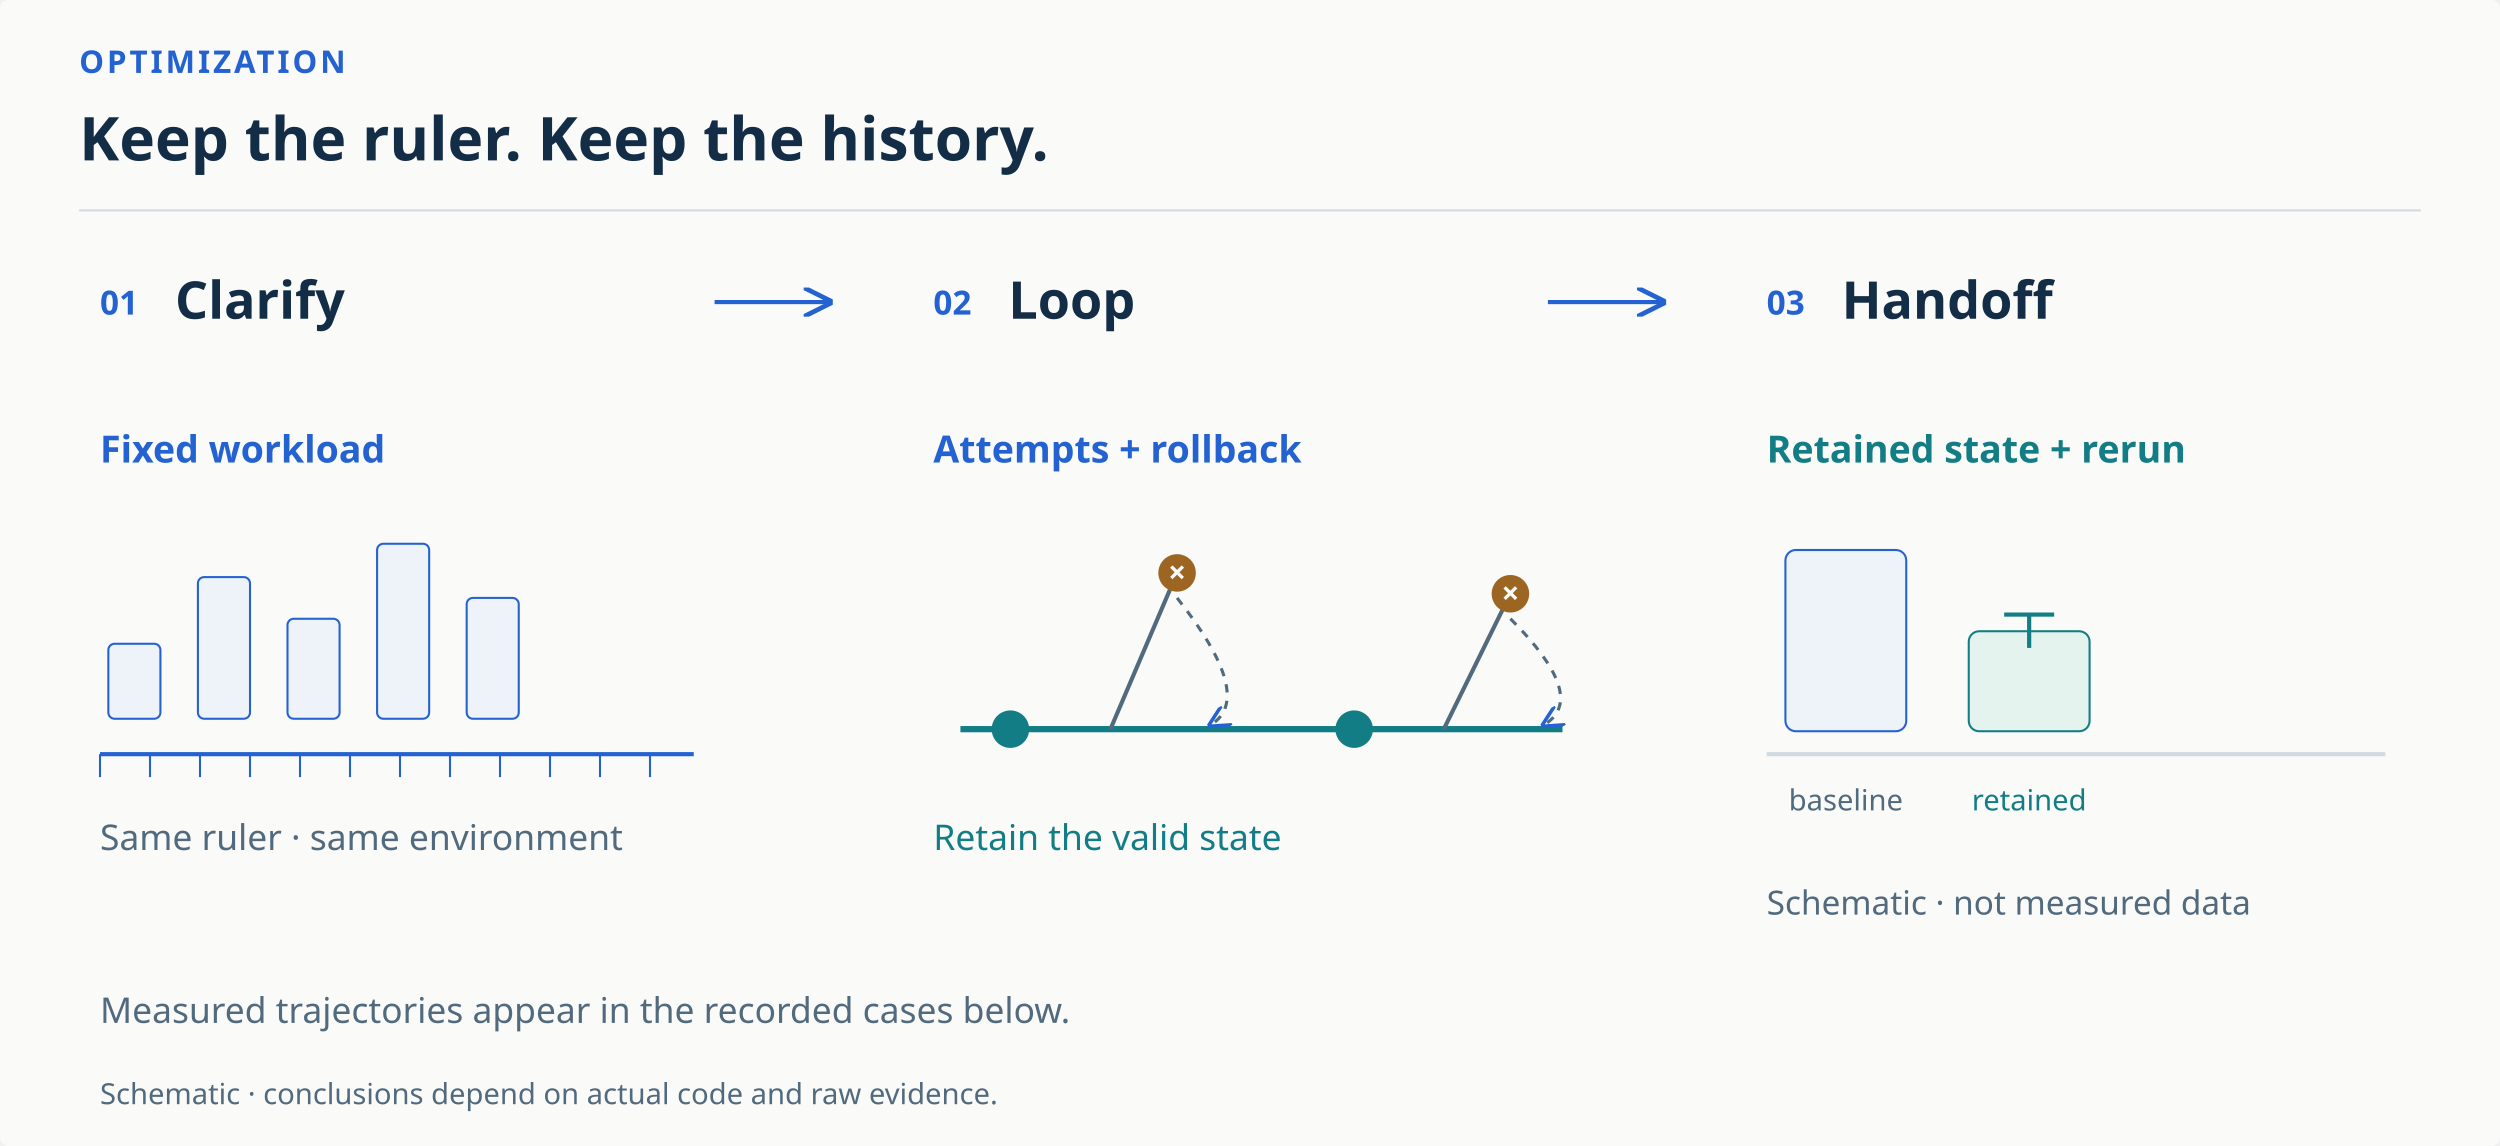
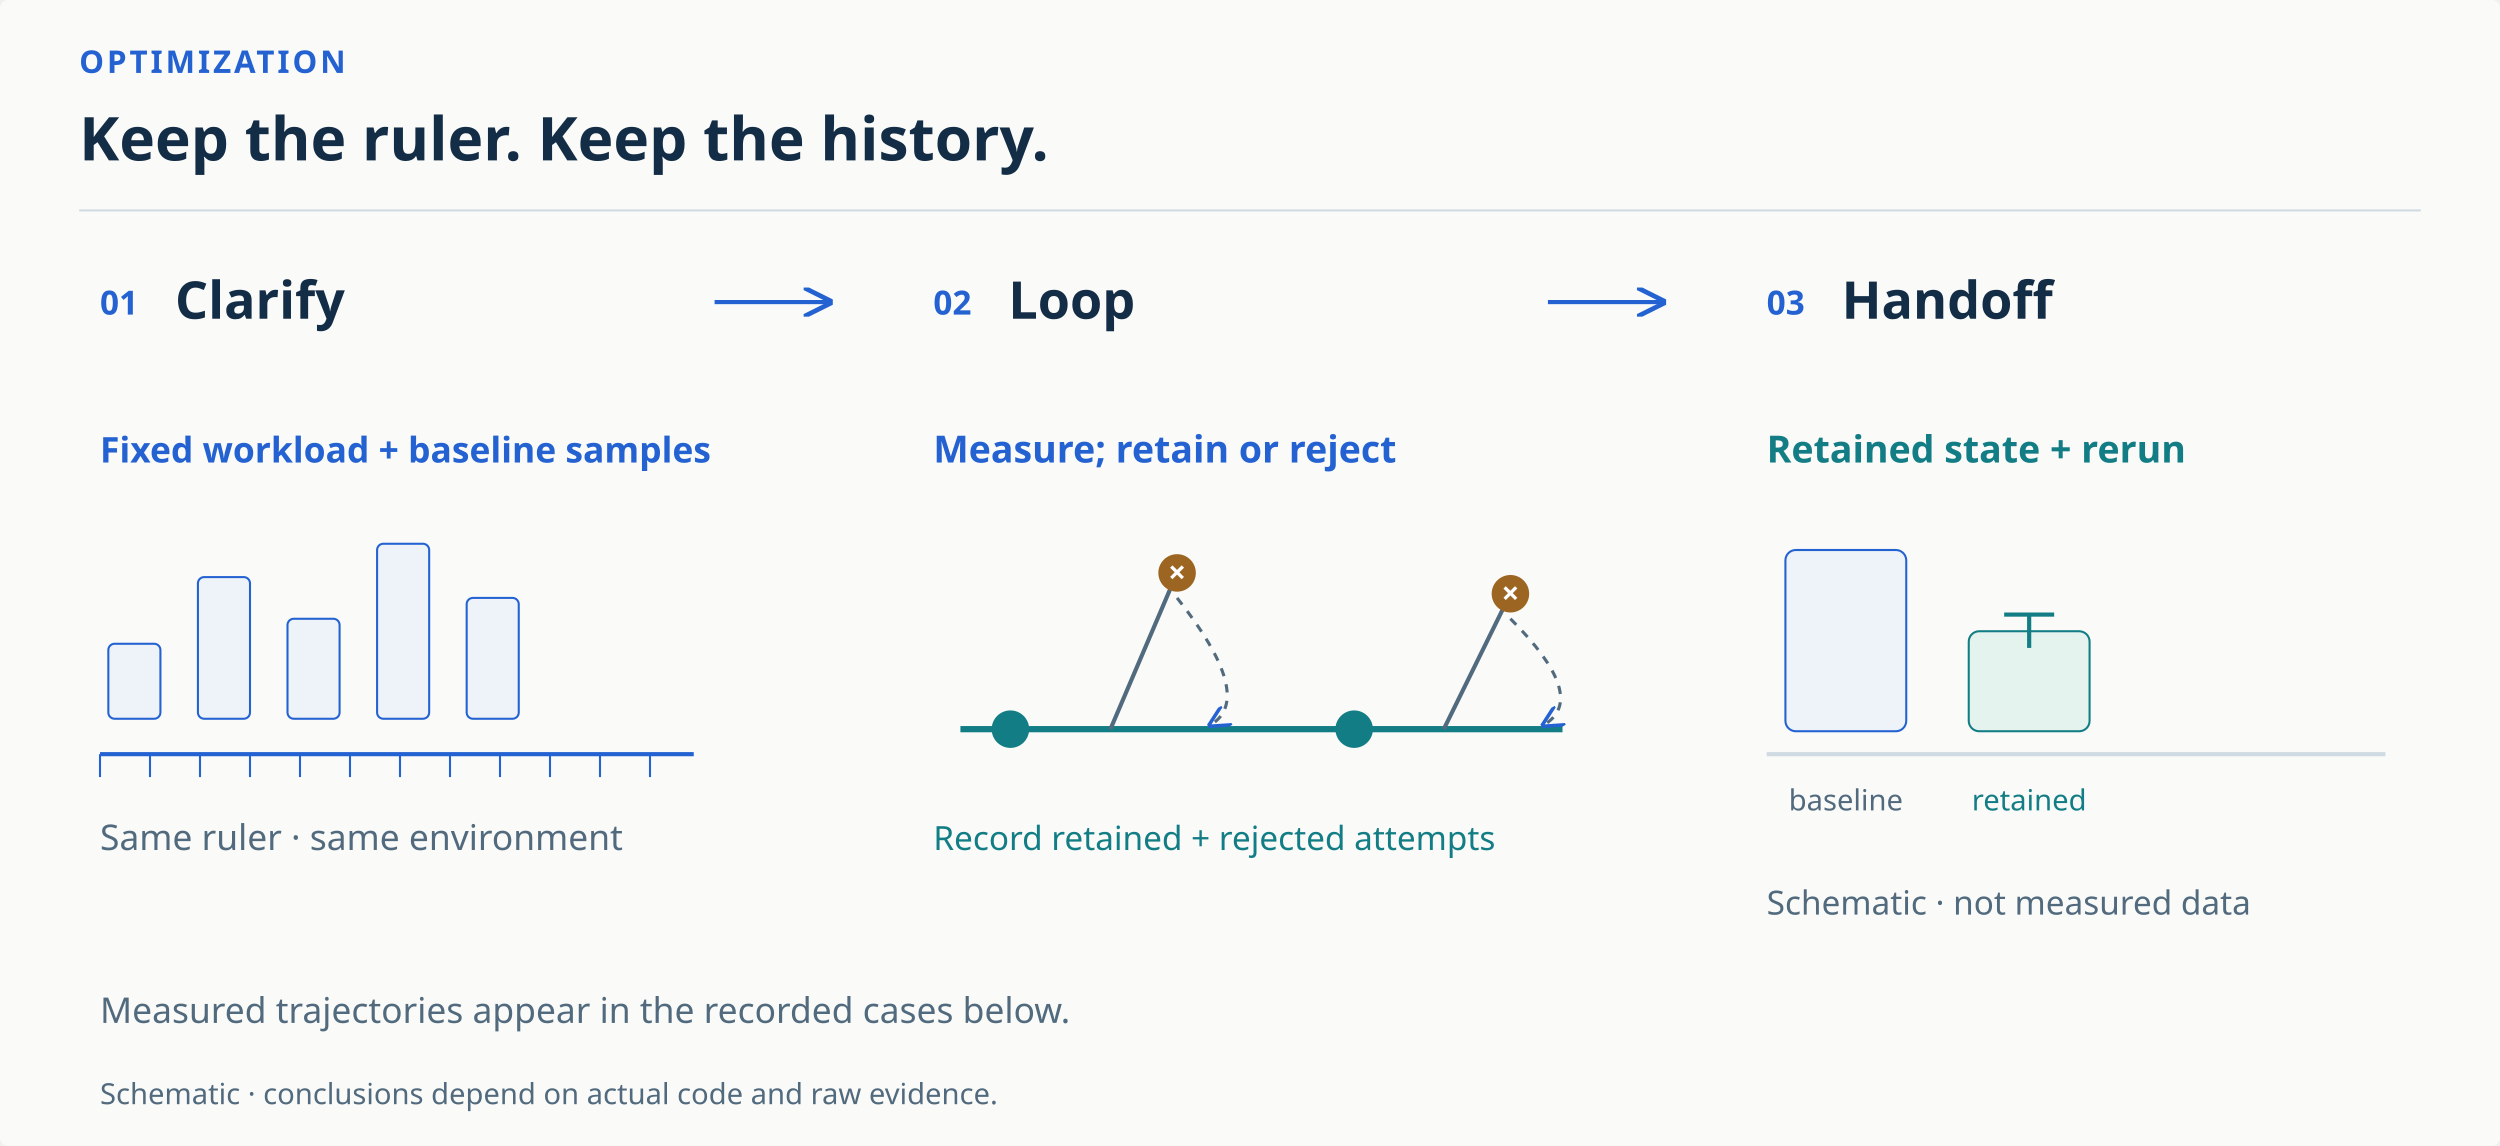
<svg xmlns="http://www.w3.org/2000/svg" width="1200" height="550" viewBox="0 0 1200 550" role="img" aria-labelledby="title desc">
  <defs>
    <marker id="arrow" viewBox="0 0 8 8" refX="7" refY="4" markerWidth="7" markerHeight="7" orient="auto-start-reverse">
      <path d="M0 0 8 4 0 8" fill="none" stroke="#2462d2" stroke-width="1.3" />
    </marker>
    <pattern id="grid" width="24" height="24" patternUnits="userSpaceOnUse">
      <path d="M24 0H0V24" fill="none" stroke="#dce6ed" stroke-width="0.7" />
    </pattern>
  </defs>
  <rect width="1200" height="550" rx="4" fill="#fafbf9" />
  <text x="38" y="35" fill="#2462d2" font-family="-apple-system, BlinkMacSystemFont, 'Segoe UI', 'Noto Sans', Helvetica, Arial, 'PingFang SC', 'Microsoft YaHei', sans-serif" font-size="15" font-weight="650" text-anchor="start" letter-spacing="1.4">OPTIMIZATION</text>
  <text x="38" y="77" fill="#142d47" font-family="-apple-system, BlinkMacSystemFont, 'Segoe UI', 'Noto Sans', Helvetica, Arial, 'PingFang SC', 'Microsoft YaHei', sans-serif" font-size="29" font-weight="650" text-anchor="start">Keep the ruler. Keep the history.</text>
  <path d="M38 101L1162 101" fill="none" stroke="#cfdae2" stroke-width="1" />
  <text x="48" y="151" fill="#2462d2" font-family="-apple-system, BlinkMacSystemFont, 'Segoe UI', 'Noto Sans', Helvetica, Arial, 'PingFang SC', 'Microsoft YaHei', sans-serif" font-size="16" font-weight="650" text-anchor="start">01</text>
  <text x="84" y="153" fill="#142d47" font-family="-apple-system, BlinkMacSystemFont, 'Segoe UI', 'Noto Sans', Helvetica, Arial, 'PingFang SC', 'Microsoft YaHei', sans-serif" font-size="25" font-weight="650" text-anchor="start">Clarify</text>
  <path d="M343 145L398 145" fill="none" stroke="#2462d2" stroke-width="2" marker-end="url(#arrow)" />
  <text x="448" y="151" fill="#2462d2" font-family="-apple-system, BlinkMacSystemFont, 'Segoe UI', 'Noto Sans', Helvetica, Arial, 'PingFang SC', 'Microsoft YaHei', sans-serif" font-size="16" font-weight="650" text-anchor="start">02</text>
  <text x="484" y="153" fill="#142d47" font-family="-apple-system, BlinkMacSystemFont, 'Segoe UI', 'Noto Sans', Helvetica, Arial, 'PingFang SC', 'Microsoft YaHei', sans-serif" font-size="25" font-weight="650" text-anchor="start">Loop</text>
  <path d="M743 145L798 145" fill="none" stroke="#2462d2" stroke-width="2" marker-end="url(#arrow)" />
  <text x="848" y="151" fill="#2462d2" font-family="-apple-system, BlinkMacSystemFont, 'Segoe UI', 'Noto Sans', Helvetica, Arial, 'PingFang SC', 'Microsoft YaHei', sans-serif" font-size="16" font-weight="650" text-anchor="start">03</text>
  <text x="884" y="153" fill="#142d47" font-family="-apple-system, BlinkMacSystemFont, 'Segoe UI', 'Noto Sans', Helvetica, Arial, 'PingFang SC', 'Microsoft YaHei', sans-serif" font-size="25" font-weight="650" text-anchor="start">Handoff</text>
-   <text x="48" y="222" fill="#2462d2" font-family="-apple-system, BlinkMacSystemFont, 'Segoe UI', 'Noto Sans', Helvetica, Arial, 'PingFang SC', 'Microsoft YaHei', sans-serif" font-size="18" font-weight="600" text-anchor="start">Fixed workload</text>
+   <text x="48" y="222" fill="#2462d2" font-family="-apple-system, BlinkMacSystemFont, 'Segoe UI', 'Noto Sans', Helvetica, Arial, 'PingFang SC', 'Microsoft YaHei', sans-serif" font-size="17" font-weight="600" text-anchor="start">Fixed workload + baseline samples</text>
  <rect x="52" y="309" width="25" height="36" rx="3" fill="#edf3f8" stroke="#2462d2" />
  <rect x="95" y="277" width="25" height="68" rx="3" fill="#edf3f8" stroke="#2462d2" />
  <rect x="138" y="297" width="25" height="48" rx="3" fill="#edf3f8" stroke="#2462d2" />
  <rect x="181" y="261" width="25" height="84" rx="3" fill="#edf3f8" stroke="#2462d2" />
  <rect x="224" y="287" width="25" height="58" rx="3" fill="#edf3f8" stroke="#2462d2" />
  <path d="M48 362L333 362" fill="none" stroke="#2462d2" stroke-width="2" />
  <path d="M48 362L48 373" fill="none" stroke="#2462d2" stroke-width="1" />
  <path d="M72 362L72 373" fill="none" stroke="#2462d2" stroke-width="1" />
  <path d="M96 362L96 373" fill="none" stroke="#2462d2" stroke-width="1" />
  <path d="M120 362L120 373" fill="none" stroke="#2462d2" stroke-width="1" />
  <path d="M144 362L144 373" fill="none" stroke="#2462d2" stroke-width="1" />
  <path d="M168 362L168 373" fill="none" stroke="#2462d2" stroke-width="1" />
  <path d="M192 362L192 373" fill="none" stroke="#2462d2" stroke-width="1" />
  <path d="M216 362L216 373" fill="none" stroke="#2462d2" stroke-width="1" />
  <path d="M240 362L240 373" fill="none" stroke="#2462d2" stroke-width="1" />
  <path d="M264 362L264 373" fill="none" stroke="#2462d2" stroke-width="1" />
  <path d="M288 362L288 373" fill="none" stroke="#2462d2" stroke-width="1" />
  <path d="M312 362L312 373" fill="none" stroke="#2462d2" stroke-width="1" />
  <text x="48" y="408" fill="#526a7e" font-family="-apple-system, BlinkMacSystemFont, 'Segoe UI', 'Noto Sans', Helvetica, Arial, 'PingFang SC', 'Microsoft YaHei', sans-serif" font-size="17" font-weight="400" text-anchor="start">Same ruler · same environment</text>
-   <text x="448" y="222" fill="#2462d2" font-family="-apple-system, BlinkMacSystemFont, 'Segoe UI', 'Noto Sans', Helvetica, Arial, 'PingFang SC', 'Microsoft YaHei', sans-serif" font-size="18" font-weight="600" text-anchor="start">Attempts + rollback</text>
+   <text x="448" y="222" fill="#2462d2" font-family="-apple-system, BlinkMacSystemFont, 'Segoe UI', 'Noto Sans', Helvetica, Arial, 'PingFang SC', 'Microsoft YaHei', sans-serif" font-size="18" font-weight="600" text-anchor="start">Measure; retain or reject</text>
  <path d="M461 350L750 350" fill="none" stroke="#137d85" stroke-width="3" />
  <circle cx="485" cy="350" r="9" fill="#137d85" />
  <path d="M533 350L565 275" fill="none" stroke="#526a7e" stroke-width="2" stroke-linejoin="round" />
  <path d="M565 287Q603 335 581 348" fill="none" stroke="#526a7e" stroke-width="1.5" stroke-linejoin="round" stroke-dasharray="4 4" marker-end="url(#arrow)" />
  <circle cx="565" cy="275" r="9" fill="#9c6522" />
  <text x="565" y="280" fill="white" font-family="-apple-system, BlinkMacSystemFont, 'Segoe UI', 'Noto Sans', Helvetica, Arial, 'PingFang SC', 'Microsoft YaHei', sans-serif" font-size="15" font-weight="600" text-anchor="middle">×</text>
  <circle cx="650" cy="350" r="9" fill="#137d85" />
  <path d="M693 350L725 285" fill="none" stroke="#526a7e" stroke-width="2" stroke-linejoin="round" />
  <path d="M725 297Q763 335 741 348" fill="none" stroke="#526a7e" stroke-width="1.5" stroke-linejoin="round" stroke-dasharray="4 4" marker-end="url(#arrow)" />
  <circle cx="725" cy="285" r="9" fill="#9c6522" />
  <text x="725" y="290" fill="white" font-family="-apple-system, BlinkMacSystemFont, 'Segoe UI', 'Noto Sans', Helvetica, Arial, 'PingFang SC', 'Microsoft YaHei', sans-serif" font-size="15" font-weight="600" text-anchor="middle">×</text>
-   <text x="448" y="408" fill="#137d85" font-family="-apple-system, BlinkMacSystemFont, 'Segoe UI', 'Noto Sans', Helvetica, Arial, 'PingFang SC', 'Microsoft YaHei', sans-serif" font-size="17" font-weight="400" text-anchor="start">Retain the valid state</text>
+   <text x="448" y="408" fill="#137d85" font-family="-apple-system, BlinkMacSystemFont, 'Segoe UI', 'Noto Sans', Helvetica, Arial, 'PingFang SC', 'Microsoft YaHei', sans-serif" font-size="16" font-weight="400" text-anchor="start">Record retained + rejected attempts</text>
  <text x="848" y="222" fill="#137d85" font-family="-apple-system, BlinkMacSystemFont, 'Segoe UI', 'Noto Sans', Helvetica, Arial, 'PingFang SC', 'Microsoft YaHei', sans-serif" font-size="18" font-weight="600" text-anchor="start">Retained state + rerun</text>
  <rect x="857" y="264" width="58" height="87" rx="5" fill="#edf3f8" stroke="#2462d2" />
  <rect x="945" y="303" width="58" height="48" rx="5" fill="#e5f3ef" stroke="#137d85" />
  <path d="M974 295L974 311" fill="none" stroke="#137d85" stroke-width="2" />
  <path d="M962 295L986 295" fill="none" stroke="#137d85" stroke-width="2" />
  <path d="M848 362L1145 362" fill="none" stroke="#cfdae2" stroke-width="2" />
  <text x="886" y="389" fill="#526a7e" font-family="-apple-system, BlinkMacSystemFont, 'Segoe UI', 'Noto Sans', Helvetica, Arial, 'PingFang SC', 'Microsoft YaHei', sans-serif" font-size="14" font-weight="400" text-anchor="middle">baseline</text>
  <text x="974" y="389" fill="#137d85" font-family="-apple-system, BlinkMacSystemFont, 'Segoe UI', 'Noto Sans', Helvetica, Arial, 'PingFang SC', 'Microsoft YaHei', sans-serif" font-size="14" font-weight="400" text-anchor="middle">retained</text>
  <text x="848" y="439" fill="#526a7e" font-family="-apple-system, BlinkMacSystemFont, 'Segoe UI', 'Noto Sans', Helvetica, Arial, 'PingFang SC', 'Microsoft YaHei', sans-serif" font-size="16" font-weight="400" text-anchor="start">Schematic · not measured data</text>
  <text x="48" y="491" fill="#526a7e" font-family="-apple-system, BlinkMacSystemFont, 'Segoe UI', 'Noto Sans', Helvetica, Arial, 'PingFang SC', 'Microsoft YaHei', sans-serif" font-size="17" font-weight="400" text-anchor="start">Measured trajectories appear in the recorded cases below.</text>
  <text x="48" y="530" fill="#526a7e" font-family="-apple-system, BlinkMacSystemFont, 'Segoe UI', 'Noto Sans', Helvetica, Arial, 'PingFang SC', 'Microsoft YaHei', sans-serif" font-size="14" font-weight="400" text-anchor="start">Schematic · conclusions depend on actual code and raw evidence.</text>
</svg>
